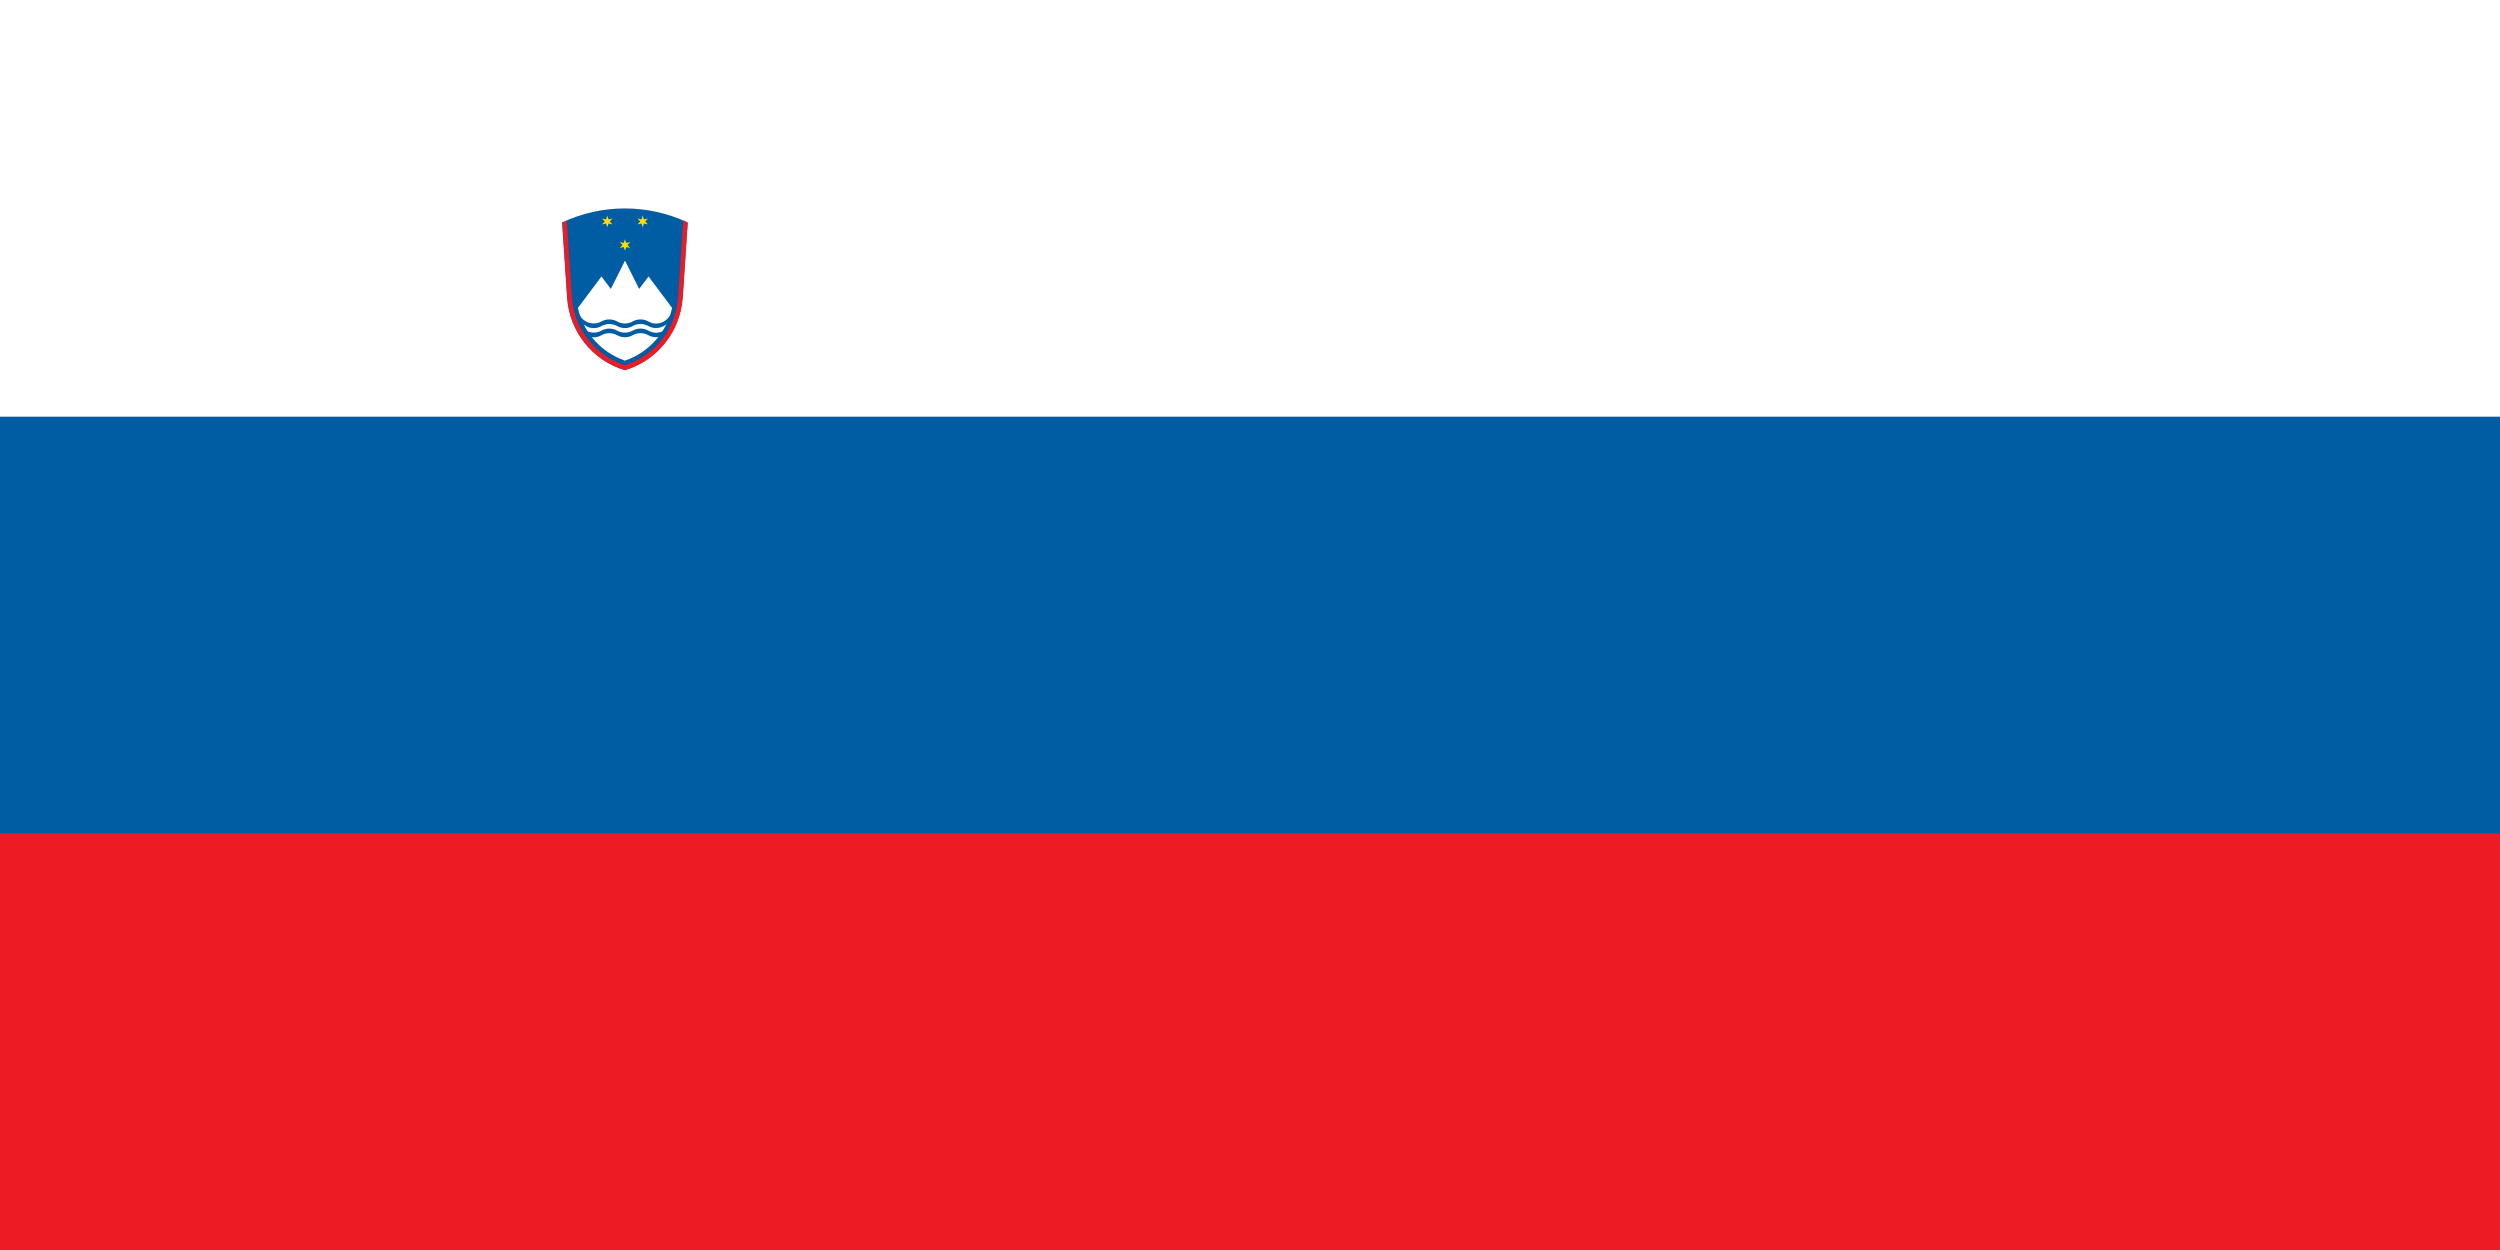
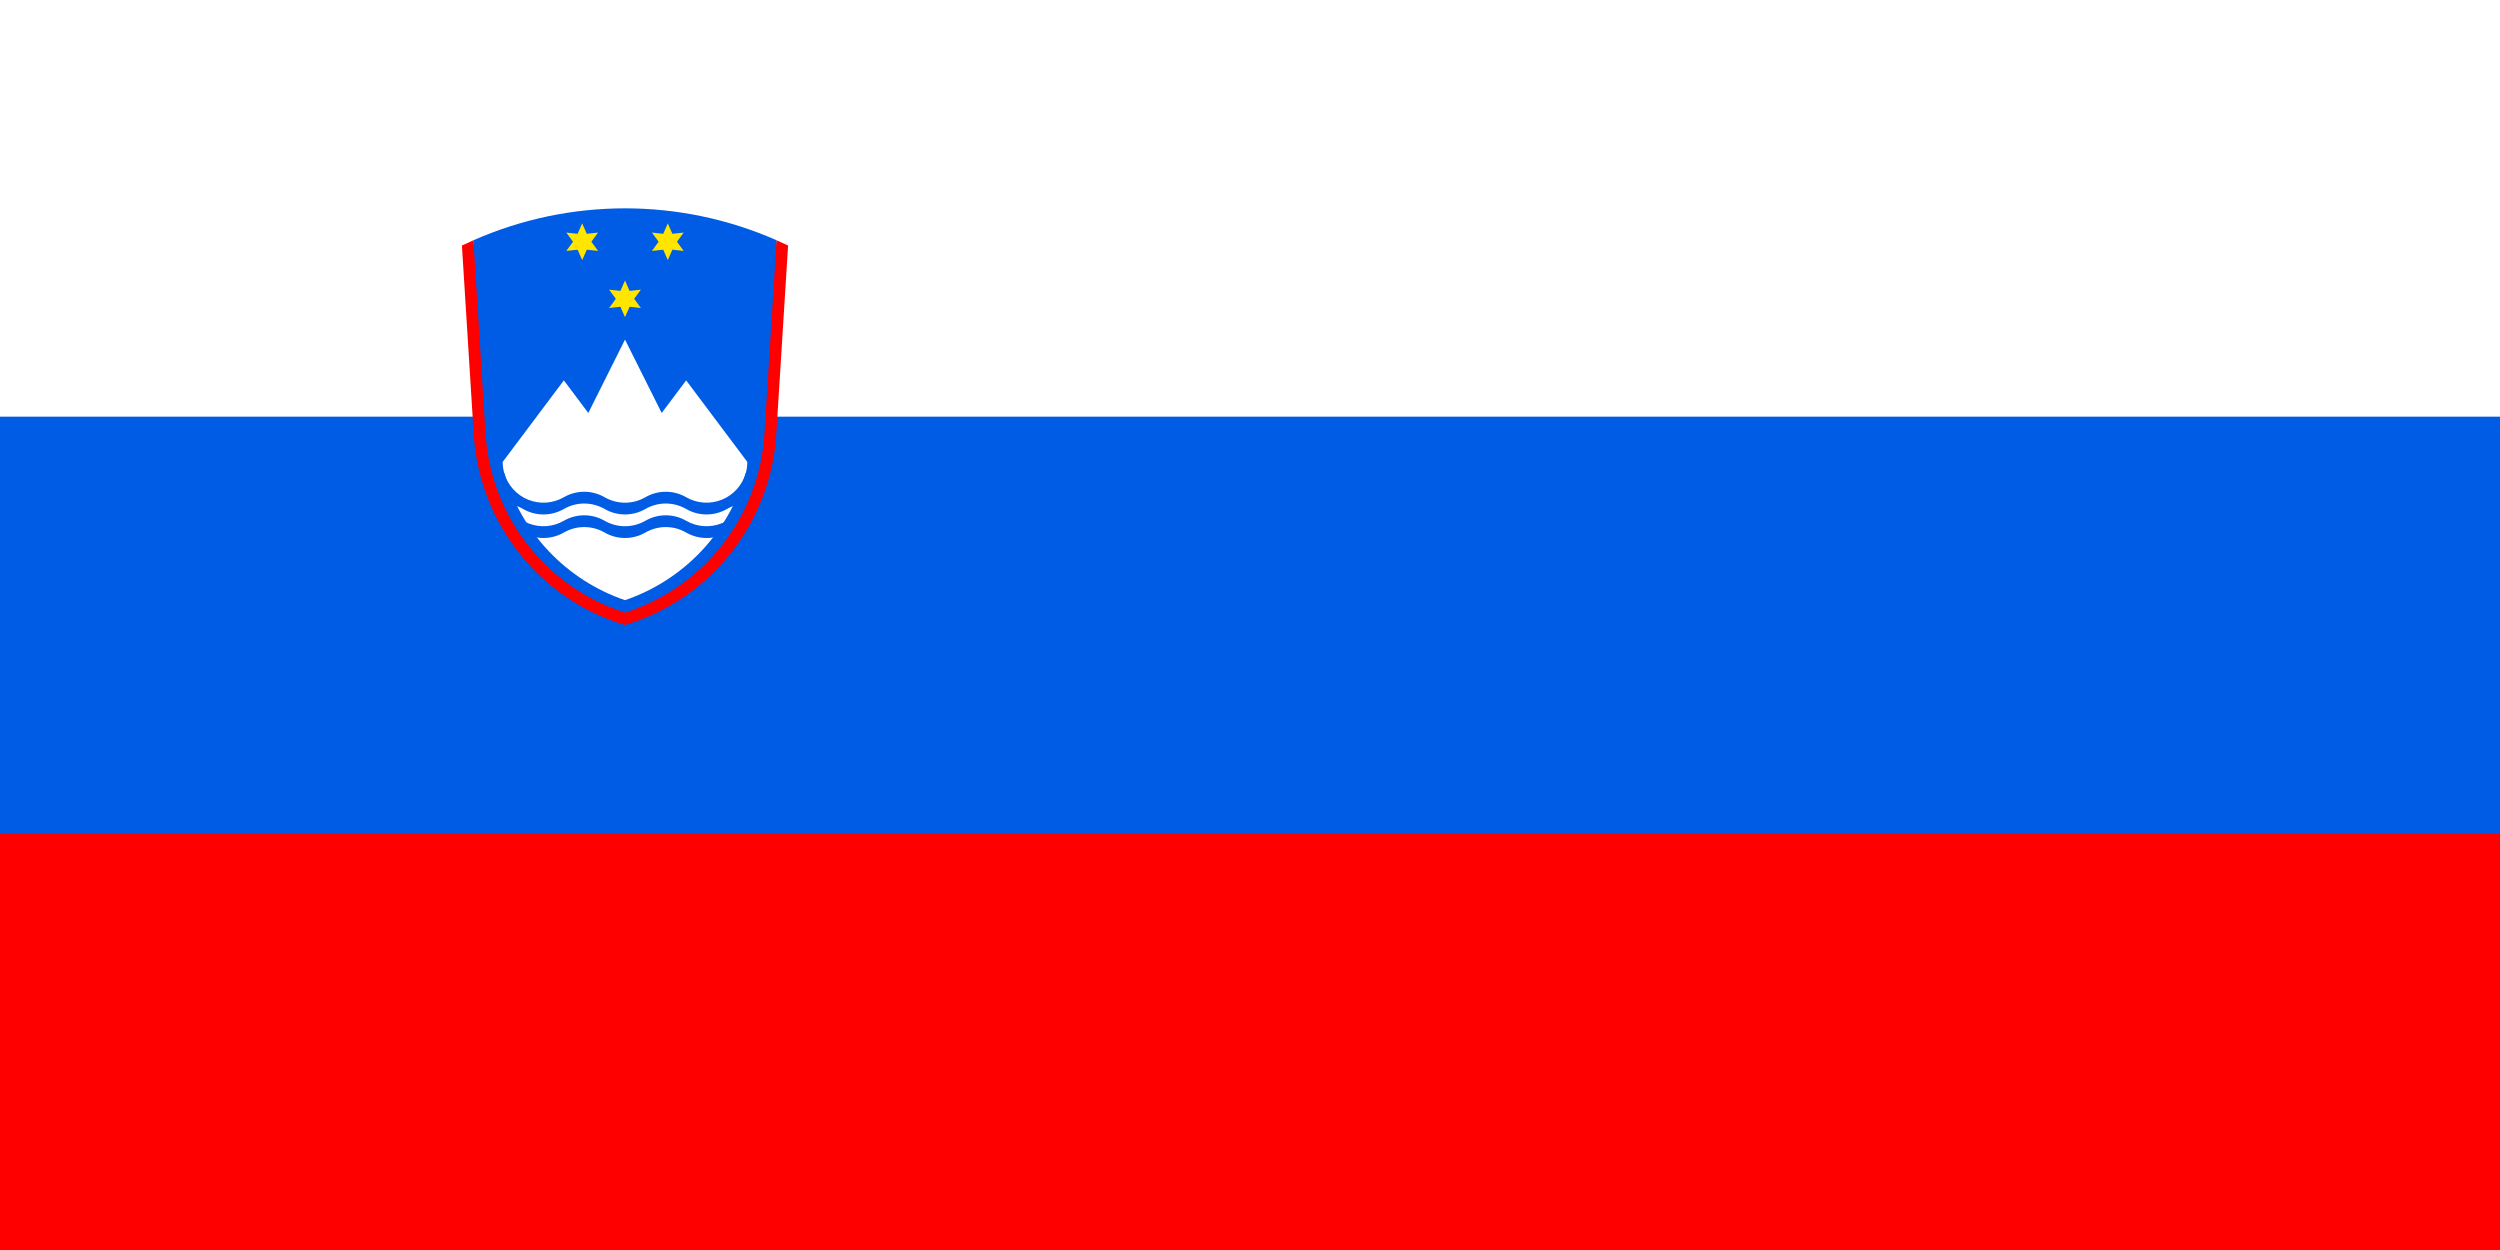
- <svg xmlns="http://www.w3.org/2000/svg" width="69.282" height="34.641" id="Layer_1" version="1.1" viewBox="0 0 12 6">
-   <defs>
-     <clipPath id="flag-bounds-clip">
-       <rect x="0" y="0" width="12" height="6" />
-     </clipPath>
-   </defs>
-   <g clip-path="url(#flag-bounds-clip)">
-     <path d="M0,0h12v6H0V0Z" fill="#ed1c24" />
-     <path d="M0,0h12v4H0V0Z" fill="#005da4" />
-     <path d="M0,0h12v2H0V0Z" fill="#fff" />
-     <path d="M3.277,1.429l.024-.361c-.191-.09-.412-.09-.603,0l.024.361c.011.162.121.301.277.348.156-.047.266-.185.277-.348" fill="#005da4" />
-     <path d="M2.774,1.478c.026.118.112.214.226.253.114-.039.2-.135.226-.253l-.113-.151-.045.06-.068-.136-.068.136-.045-.06-.113.151" fill="#fff" />
-     <path id="a" d="M2.784,1.515c.021.036.067.048.103.028.023-.013.052-.013.075,0,.023.013.052.013.075,0,.023-.013.052-.013.075,0,.036.021.082.008.103-.028v.022c-.021.036-.067.048-.103.028-.023-.013-.052-.013-.075,0-.023.013-.052.013-.075,0-.023-.013-.052-.013-.075,0-.036.021-.082.008-.103-.028v-.022Z" fill="#005da4" />
-     <path id="a1" data-name="a" d="M2.784,1.559c.021.036.067.048.103.028.023-.013.052-.013.075,0,.023.013.052.013.075,0,.023-.013.052-.013.075,0,.036.021.082.008.103-.028v.022c-.021.036-.067.048-.103.028-.023-.013-.052-.013-.075,0-.023.013-.052.013-.075,0-.023-.013-.052-.013-.075,0-.036.021-.082.008-.103-.028v-.022Z" fill="#005da4" />
-     <path id="b" d="M3,1.148l.006.018.019-.004-.013.014.013.014-.019-.004-.006.018-.006-.018-.019.004.013-.014-.013-.014.019.004.006-.018Z" fill="#fd0" />
-     <path id="b1" data-name="b" d="M2.915,1.035l.006.018.019-.004-.013.014.013.014-.019-.004-.006.018-.006-.018-.019.004.013-.014-.013-.014.019.004.006-.018Z" fill="#fd0" />
-     <path id="b2" data-name="b" d="M3.085,1.035l.006.018.019-.004-.013.014.013.014-.019-.004-.006.018-.006-.018-.019.004.013-.014-.013-.014.019.004.006-.018Z" fill="#fd0" />
-     <path d="M2.72,1.058l.025.369c.01.151.111.28.255.326.144-.046.245-.176.255-.326l.025-.369c.007.003.014.007.021.01l-.024.361c-.011.162-.121.301-.277.348-.156-.047-.266-.185-.277-.348l-.024-.361c.007-.003.014-.006.021-.01" fill="#ed1c24" />
-   </g>
+ <svg xmlns="http://www.w3.org/2000/svg" width="72.000" height="36.000" viewBox="0 0 240 120">
+   <path fill="red" d="M0,0 L240,0 L240,120 L0,120 Z" />
+   <path fill="#005ce5" d="M0,0 L240,0 L240,80 L0,80 Z" />
+   <path fill="#fff" d="M0,0 L240,0 L240,40 L0,40 Z" />
+   <path fill="#005ce5" d="M45.449,23.064 C54.72,18.979 65.28,18.979 74.551,23.064 Q76.83,55.303 60,59.609 Q43.17,55.303 45.449,23.064 Z" />
+   <path id="a" fill="#ffe500" d="M60,26.926 L60.44,27.925 L61.525,27.807 L60.881,28.687 L61.525,29.568 L60.44,29.45 L60,30.449 L59.56,29.45 L58.475,29.568 L59.119,28.687 L58.475,27.807 L59.56,27.925" />
+   <path fill="#ffe500" d="M55.89,21.446 L56.331,22.445 L57.416,22.327 L56.771,23.208 L57.416,24.088 L56.331,23.97 L55.89,24.969 L55.45,23.97 L54.365,24.088 L55.01,23.208 L54.365,22.327 L55.45,22.445" />
+   <path fill="#ffe500" d="M64.11,21.446 L64.55,22.445 L65.635,22.327 L64.99,23.208 L65.635,24.088 L64.55,23.97 L64.11,24.969 L63.669,23.97 L62.584,24.088 L63.229,23.208 L62.584,22.327 L63.669,22.445" />
+   <path fill="#fff" d="M60,32.602 L63.523,39.647 L65.871,36.516 L71.742,44.344 C71.742,44.707 71.692,45.069 71.592,45.419 C69.958,51.137 65.628,55.693 60,57.616 C54.372,55.693 50.042,51.137 48.408,45.419 C48.308,45.069 48.258,44.707 48.258,44.344 L54.129,36.516 L56.477,39.647 Z" />
+   <path id="b" fill="#005ce5" d="M48.408,45.419 C48.74,46.578 49.586,47.52 50.704,47.972 C51.821,48.424 53.085,48.336 54.129,47.733 C55.34,47.034 56.832,47.034 58.043,47.733 C59.254,48.433 60.746,48.433 61.957,47.733 C63.168,47.034 64.66,47.034 65.871,47.733 C66.915,48.336 68.179,48.424 69.296,47.972 C70.414,47.52 71.26,46.578 71.592,45.419 L71.742,45.474 L71.742,48.339 C71.055,48.339 70.38,48.52 69.785,48.863 C68.574,49.562 67.082,49.562 65.871,48.863 C64.66,48.164 63.168,48.164 61.957,48.863 C60.746,49.562 59.254,49.562 58.043,48.863 C56.832,48.164 55.34,48.164 54.129,48.863 C52.918,49.562 51.426,49.562 50.215,48.863 C49.62,48.52 48.945,48.339 48.258,48.339 L48.258,45.474" />
+   <path fill="#005ce5" d="M48.408,47.679 C48.74,48.838 49.586,49.78 50.704,50.232 C51.821,50.684 53.085,50.596 54.129,49.993 C55.34,49.294 56.832,49.294 58.043,49.993 C59.254,50.692 60.746,50.692 61.957,49.993 C63.168,49.294 64.66,49.294 65.871,49.993 C66.915,50.596 68.179,50.684 69.296,50.232 C70.414,49.78 71.26,48.838 71.592,47.679 L71.742,47.733 L71.742,50.599 C71.055,50.599 70.38,50.78 69.785,51.123 C68.574,51.822 67.082,51.822 65.871,51.123 C64.66,50.424 63.168,50.424 61.957,51.123 C60.746,51.822 59.254,51.822 58.043,51.123 C56.832,50.424 55.34,50.424 54.129,51.123 C52.918,51.822 51.426,51.822 50.215,51.123 C49.62,50.78 48.945,50.599 48.258,50.599 L48.258,47.733" />
+   <path fill="red" d="M44.344,23.573 C44.709,23.397 45.078,23.227 45.449,23.064 L46.612,41.635 C47.109,49.573 52.424,56.392 60,58.812 C67.576,56.392 72.891,49.573 73.388,41.635 L74.551,23.064 C74.922,23.227 75.291,23.397 75.656,23.573 L74.521,41.706 C73.987,50.242 68.192,57.542 60,60 C51.808,57.542 46.013,50.242 45.479,41.706 Z" />
</svg>
